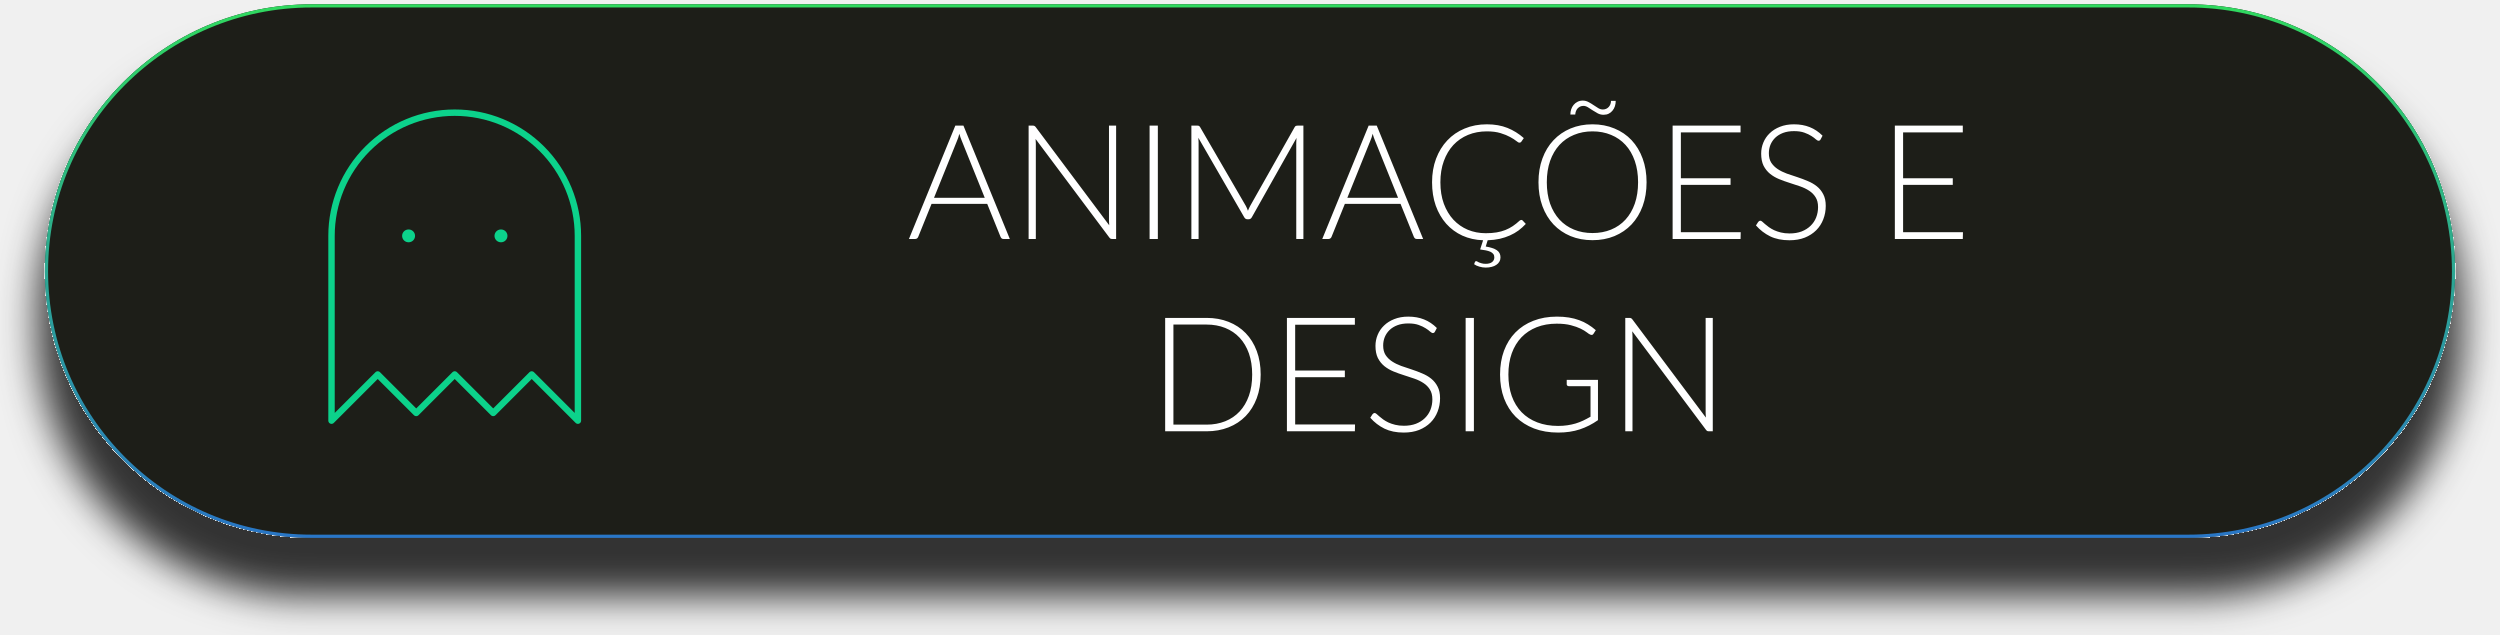
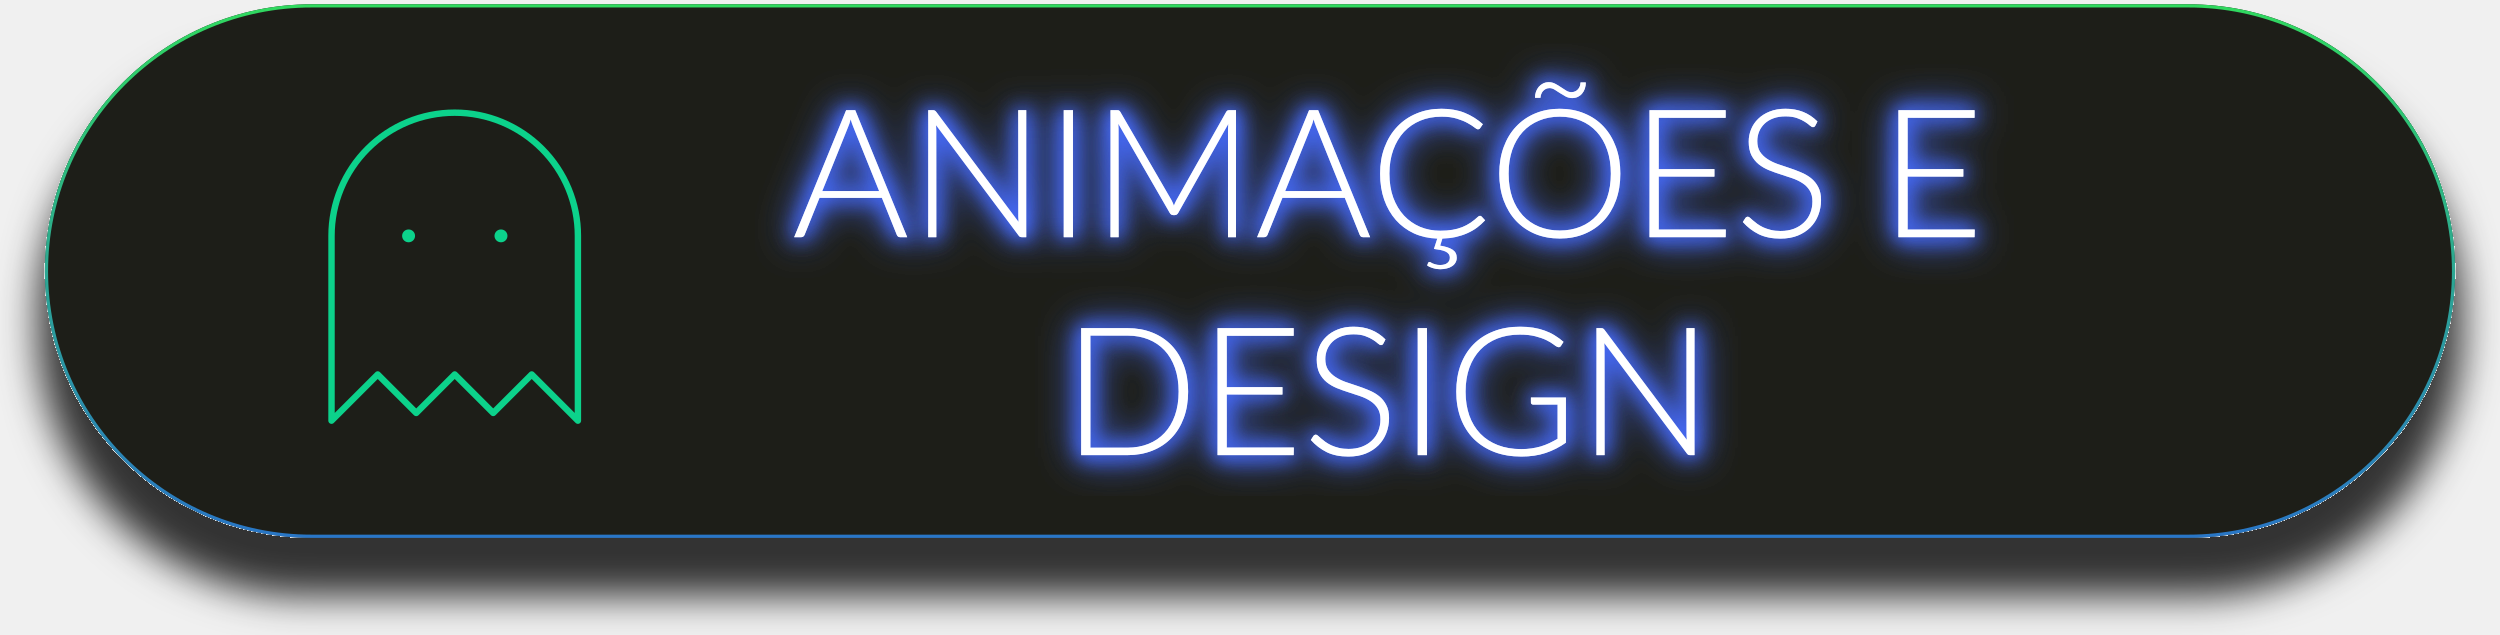
<svg xmlns="http://www.w3.org/2000/svg" width="390" height="99" viewBox="0 0 390 99" fill="none">
-   <g filter="url(#filter0_d_638_28)">
+   <g filter="url(#filter0_d_713_45)">
    <rect x="7" y="0.668" width="376" height="83.237" rx="41.618" fill="#1D1E18" />
-     <rect x="7.25" y="0.918" width="375.5" height="82.737" rx="41.368" stroke="url(#paint0_linear_638_28)" stroke-width="0.5" />
+     <rect x="7.25" y="0.918" width="375.5" height="82.737" rx="41.368" stroke="url(#paint0_linear_713_45)" stroke-width="0.5" />
  </g>
-   <path d="M153.62 30.856L150.02 21.918C149.895 21.627 149.774 21.277 149.657 20.868C149.607 21.068 149.553 21.26 149.495 21.443C149.436 21.618 149.374 21.781 149.307 21.931L145.707 30.856H153.62ZM157.532 37.281H156.545C156.428 37.281 156.332 37.252 156.257 37.193C156.182 37.127 156.124 37.043 156.082 36.943L154.007 31.806H145.32L143.245 36.943C143.211 37.035 143.153 37.114 143.07 37.181C142.986 37.248 142.886 37.281 142.77 37.281H141.795L149.032 19.593H150.295L157.532 37.281ZM174.114 19.593V37.281H173.514C173.406 37.281 173.314 37.264 173.239 37.231C173.172 37.189 173.106 37.123 173.039 37.031L161.552 21.681C161.577 21.931 161.589 22.168 161.589 22.393V37.281H160.464V19.593H161.102C161.218 19.593 161.306 19.61 161.364 19.643C161.431 19.668 161.502 19.731 161.577 19.831L173.039 35.143C173.014 34.893 173.002 34.656 173.002 34.431V19.593H174.114ZM180.624 37.281H179.336V19.593H180.624V37.281ZM203.33 19.593V37.281H202.217V22.206C202.217 21.989 202.23 21.76 202.255 21.518L195.292 33.881C195.176 34.097 195.009 34.206 194.792 34.206H194.592C194.376 34.206 194.209 34.097 194.092 33.881L186.942 21.493C186.967 21.743 186.98 21.981 186.98 22.206V37.281H185.855V19.593H186.742C186.859 19.593 186.951 19.606 187.017 19.631C187.084 19.656 187.151 19.723 187.217 19.831L194.355 32.131C194.48 32.364 194.588 32.614 194.68 32.881C194.73 32.748 194.784 32.618 194.842 32.493C194.901 32.36 194.963 32.235 195.03 32.118L201.967 19.831C202.034 19.723 202.101 19.656 202.167 19.631C202.242 19.606 202.338 19.593 202.455 19.593H203.33ZM218.097 30.856L214.497 21.918C214.372 21.627 214.252 21.277 214.135 20.868C214.085 21.068 214.031 21.26 213.972 21.443C213.914 21.618 213.852 21.781 213.785 21.931L210.185 30.856H218.097ZM222.01 37.281H221.022C220.906 37.281 220.81 37.252 220.735 37.193C220.66 37.127 220.602 37.043 220.56 36.943L218.485 31.806H209.797L207.722 36.943C207.689 37.035 207.631 37.114 207.547 37.181C207.464 37.248 207.364 37.281 207.247 37.281H206.272L213.51 19.593H214.772L222.01 37.281ZM238.026 34.931C237.676 35.306 237.297 35.648 236.889 35.956C236.48 36.256 236.03 36.514 235.539 36.731C235.055 36.947 234.526 37.123 233.951 37.256C233.384 37.381 232.759 37.456 232.076 37.481L231.776 38.456C232.534 38.581 233.105 38.768 233.489 39.018C233.88 39.277 234.076 39.652 234.076 40.143C234.076 40.393 234.018 40.618 233.901 40.818C233.793 41.018 233.634 41.185 233.426 41.318C233.226 41.46 232.984 41.564 232.701 41.631C232.418 41.706 232.109 41.743 231.776 41.743C231.434 41.743 231.101 41.693 230.776 41.593C230.451 41.502 230.18 41.377 229.964 41.218L230.089 40.868C230.139 40.777 230.205 40.731 230.289 40.731C230.33 40.731 230.384 40.752 230.451 40.793C230.526 40.843 230.618 40.893 230.726 40.943C230.843 40.993 230.984 41.039 231.151 41.081C231.318 41.131 231.522 41.156 231.764 41.156C232.197 41.156 232.53 41.064 232.764 40.881C232.997 40.697 233.114 40.452 233.114 40.143C233.114 39.935 233.059 39.76 232.951 39.618C232.843 39.477 232.689 39.36 232.489 39.268C232.297 39.185 232.064 39.114 231.789 39.056C231.522 39.006 231.226 38.96 230.901 38.918L231.364 37.481C230.18 37.439 229.101 37.197 228.126 36.756C227.151 36.306 226.314 35.689 225.614 34.906C224.914 34.114 224.368 33.172 223.976 32.081C223.593 30.989 223.401 29.773 223.401 28.431C223.401 27.089 223.609 25.864 224.026 24.756C224.443 23.648 225.026 22.698 225.776 21.906C226.526 21.106 227.426 20.489 228.476 20.056C229.526 19.614 230.684 19.393 231.951 19.393C233.159 19.393 234.23 19.581 235.164 19.956C236.097 20.331 236.947 20.86 237.714 21.543L237.326 22.106C237.259 22.206 237.155 22.256 237.014 22.256C236.914 22.256 236.751 22.164 236.526 21.981C236.301 21.797 235.989 21.598 235.589 21.381C235.189 21.156 234.689 20.952 234.089 20.768C233.497 20.585 232.784 20.493 231.951 20.493C230.884 20.493 229.905 20.677 229.014 21.043C228.13 21.41 227.368 21.935 226.726 22.618C226.093 23.302 225.597 24.135 225.239 25.118C224.88 26.102 224.701 27.206 224.701 28.431C224.701 29.681 224.88 30.797 225.239 31.781C225.605 32.764 226.105 33.597 226.739 34.281C227.372 34.956 228.118 35.477 228.976 35.843C229.843 36.202 230.776 36.381 231.776 36.381C232.409 36.381 232.972 36.339 233.464 36.256C233.964 36.172 234.422 36.047 234.839 35.881C235.255 35.714 235.643 35.51 236.001 35.268C236.359 35.027 236.714 34.743 237.064 34.418C237.105 34.385 237.147 34.36 237.189 34.343C237.23 34.318 237.272 34.306 237.314 34.306C237.397 34.306 237.468 34.335 237.526 34.393L238.026 34.931ZM256.865 28.431C256.865 29.797 256.661 31.039 256.253 32.156C255.844 33.264 255.269 34.214 254.528 35.006C253.786 35.789 252.894 36.398 251.853 36.831C250.819 37.256 249.678 37.468 248.428 37.468C247.178 37.468 246.036 37.256 245.003 36.831C243.969 36.398 243.082 35.789 242.34 35.006C241.598 34.214 241.023 33.264 240.615 32.156C240.207 31.039 240.003 29.797 240.003 28.431C240.003 27.073 240.207 25.839 240.615 24.731C241.023 23.614 241.598 22.664 242.34 21.881C243.082 21.089 243.969 20.477 245.003 20.043C246.036 19.61 247.178 19.393 248.428 19.393C249.678 19.393 250.819 19.61 251.853 20.043C252.894 20.468 253.786 21.077 254.528 21.868C255.269 22.66 255.844 23.614 256.253 24.731C256.661 25.839 256.865 27.073 256.865 28.431ZM255.54 28.431C255.54 27.198 255.369 26.089 255.028 25.106C254.686 24.122 254.203 23.289 253.578 22.606C252.953 21.922 252.203 21.402 251.328 21.043C250.453 20.677 249.486 20.493 248.428 20.493C247.378 20.493 246.415 20.677 245.54 21.043C244.665 21.402 243.911 21.922 243.278 22.606C242.653 23.289 242.165 24.122 241.815 25.106C241.473 26.089 241.303 27.198 241.303 28.431C241.303 29.672 241.473 30.785 241.815 31.768C242.165 32.743 242.653 33.572 243.278 34.256C243.911 34.939 244.665 35.46 245.54 35.818C246.415 36.177 247.378 36.356 248.428 36.356C249.486 36.356 250.453 36.177 251.328 35.818C252.203 35.46 252.953 34.939 253.578 34.256C254.203 33.572 254.686 32.743 255.028 31.768C255.369 30.785 255.54 29.672 255.54 28.431ZM250.04 17.081C250.24 17.081 250.419 17.043 250.578 16.968C250.736 16.893 250.869 16.793 250.978 16.668C251.086 16.543 251.169 16.402 251.228 16.243C251.286 16.077 251.315 15.906 251.315 15.731H252.053C252.053 16.023 252.011 16.302 251.928 16.568C251.844 16.827 251.719 17.056 251.553 17.256C251.394 17.456 251.198 17.614 250.965 17.731C250.732 17.848 250.461 17.906 250.153 17.906C249.836 17.906 249.54 17.835 249.265 17.693C248.99 17.543 248.723 17.385 248.465 17.218C248.215 17.043 247.969 16.885 247.728 16.743C247.486 16.593 247.248 16.518 247.015 16.518C246.823 16.518 246.648 16.556 246.49 16.631C246.34 16.706 246.207 16.806 246.09 16.931C245.982 17.056 245.898 17.202 245.84 17.368C245.782 17.527 245.748 17.693 245.74 17.868H244.978C244.978 17.585 245.019 17.314 245.103 17.056C245.194 16.789 245.323 16.556 245.49 16.356C245.657 16.156 245.857 15.998 246.09 15.881C246.332 15.756 246.603 15.693 246.903 15.693C247.228 15.693 247.528 15.768 247.803 15.918C248.078 16.06 248.34 16.218 248.59 16.393C248.848 16.56 249.094 16.718 249.328 16.868C249.561 17.01 249.798 17.081 250.04 17.081ZM271.553 36.218L271.528 37.281H260.928V19.593H271.528V20.656H262.216V27.806H269.966V28.843H262.216V36.218H271.553ZM284.017 21.743C283.942 21.885 283.834 21.956 283.692 21.956C283.584 21.956 283.442 21.881 283.267 21.731C283.101 21.573 282.872 21.402 282.58 21.218C282.288 21.027 281.922 20.852 281.48 20.693C281.047 20.535 280.509 20.456 279.867 20.456C279.226 20.456 278.659 20.547 278.167 20.731C277.684 20.914 277.276 21.164 276.942 21.481C276.617 21.797 276.367 22.164 276.192 22.581C276.026 22.997 275.942 23.435 275.942 23.893C275.942 24.493 276.067 24.989 276.317 25.381C276.576 25.773 276.913 26.106 277.33 26.381C277.747 26.656 278.217 26.889 278.742 27.081C279.276 27.264 279.822 27.448 280.38 27.631C280.938 27.814 281.48 28.018 282.005 28.243C282.538 28.46 283.013 28.735 283.43 29.068C283.847 29.402 284.18 29.814 284.43 30.306C284.688 30.789 284.817 31.393 284.817 32.118C284.817 32.86 284.688 33.56 284.43 34.218C284.18 34.868 283.813 35.435 283.33 35.918C282.847 36.402 282.255 36.785 281.555 37.068C280.855 37.343 280.055 37.481 279.155 37.481C277.988 37.481 276.984 37.277 276.142 36.868C275.301 36.452 274.563 35.885 273.93 35.168L274.28 34.618C274.38 34.493 274.497 34.431 274.63 34.431C274.705 34.431 274.801 34.481 274.917 34.581C275.034 34.681 275.176 34.806 275.342 34.956C275.509 35.097 275.709 35.256 275.942 35.431C276.176 35.597 276.447 35.756 276.755 35.906C277.063 36.047 277.417 36.168 277.817 36.268C278.217 36.368 278.672 36.418 279.18 36.418C279.88 36.418 280.505 36.314 281.055 36.106C281.605 35.889 282.067 35.597 282.442 35.231C282.826 34.864 283.117 34.431 283.317 33.931C283.517 33.422 283.617 32.881 283.617 32.306C283.617 31.681 283.488 31.168 283.23 30.768C282.98 30.36 282.647 30.023 282.23 29.756C281.813 29.481 281.338 29.252 280.805 29.068C280.28 28.885 279.738 28.706 279.18 28.531C278.622 28.356 278.076 28.16 277.542 27.943C277.017 27.727 276.547 27.452 276.13 27.118C275.713 26.777 275.376 26.356 275.117 25.856C274.867 25.348 274.742 24.714 274.742 23.956C274.742 23.364 274.855 22.793 275.08 22.243C275.305 21.693 275.634 21.21 276.067 20.793C276.501 20.368 277.034 20.031 277.667 19.781C278.309 19.523 279.038 19.393 279.855 19.393C280.772 19.393 281.592 19.539 282.317 19.831C283.051 20.122 283.717 20.568 284.317 21.168L284.017 21.743ZM306.221 36.218L306.196 37.281H295.596V19.593H306.196V20.656H296.883V27.806H304.633V28.843H296.883V36.218H306.221ZM196.665 58.431C196.665 59.797 196.461 61.027 196.053 62.118C195.645 63.21 195.07 64.139 194.328 64.906C193.586 65.672 192.695 66.26 191.653 66.668C190.62 67.077 189.478 67.281 188.228 67.281H181.765V49.593H188.228C189.478 49.593 190.62 49.797 191.653 50.206C192.695 50.614 193.586 51.202 194.328 51.968C195.07 52.735 195.645 53.664 196.053 54.756C196.461 55.847 196.665 57.072 196.665 58.431ZM195.34 58.431C195.34 57.197 195.17 56.097 194.828 55.131C194.486 54.164 194.003 53.347 193.378 52.681C192.753 52.014 192.003 51.506 191.128 51.156C190.253 50.806 189.286 50.631 188.228 50.631H183.053V66.243H188.228C189.286 66.243 190.253 66.068 191.128 65.718C192.003 65.368 192.753 64.86 193.378 64.193C194.003 63.527 194.486 62.71 194.828 61.743C195.17 60.777 195.34 59.672 195.34 58.431ZM211.385 66.218L211.36 67.281H200.76V49.593H211.36V50.656H202.047V57.806H209.797V58.843H202.047V66.218H211.385ZM223.849 51.743C223.774 51.885 223.666 51.956 223.524 51.956C223.416 51.956 223.274 51.881 223.099 51.731C222.932 51.572 222.703 51.402 222.412 51.218C222.12 51.027 221.753 50.852 221.312 50.693C220.878 50.535 220.341 50.456 219.699 50.456C219.057 50.456 218.491 50.547 217.999 50.731C217.516 50.914 217.107 51.164 216.774 51.481C216.449 51.797 216.199 52.164 216.024 52.581C215.857 52.998 215.774 53.435 215.774 53.893C215.774 54.493 215.899 54.989 216.149 55.381C216.407 55.773 216.745 56.106 217.162 56.381C217.578 56.656 218.049 56.889 218.574 57.081C219.107 57.264 219.653 57.447 220.212 57.631C220.77 57.814 221.312 58.018 221.837 58.243C222.37 58.46 222.845 58.735 223.262 59.068C223.678 59.402 224.012 59.814 224.262 60.306C224.52 60.789 224.649 61.393 224.649 62.118C224.649 62.86 224.52 63.56 224.262 64.218C224.012 64.868 223.645 65.435 223.162 65.918C222.678 66.402 222.087 66.785 221.387 67.068C220.687 67.343 219.887 67.481 218.987 67.481C217.82 67.481 216.816 67.277 215.974 66.868C215.132 66.452 214.395 65.885 213.762 65.168L214.112 64.618C214.212 64.493 214.328 64.431 214.462 64.431C214.537 64.431 214.632 64.481 214.749 64.581C214.866 64.681 215.007 64.806 215.174 64.956C215.341 65.097 215.541 65.256 215.774 65.431C216.007 65.597 216.278 65.756 216.587 65.906C216.895 66.047 217.249 66.168 217.649 66.268C218.049 66.368 218.503 66.418 219.012 66.418C219.712 66.418 220.337 66.314 220.887 66.106C221.437 65.889 221.899 65.597 222.274 65.231C222.657 64.864 222.949 64.431 223.149 63.931C223.349 63.422 223.449 62.881 223.449 62.306C223.449 61.681 223.32 61.168 223.062 60.768C222.812 60.36 222.478 60.023 222.062 59.756C221.645 59.481 221.17 59.252 220.637 59.068C220.112 58.885 219.57 58.706 219.012 58.531C218.453 58.356 217.907 58.16 217.374 57.943C216.849 57.727 216.378 57.452 215.962 57.118C215.545 56.777 215.207 56.356 214.949 55.856C214.699 55.347 214.574 54.714 214.574 53.956C214.574 53.364 214.687 52.793 214.912 52.243C215.137 51.693 215.466 51.21 215.899 50.793C216.332 50.368 216.866 50.031 217.499 49.781C218.141 49.523 218.87 49.393 219.687 49.393C220.603 49.393 221.424 49.539 222.149 49.831C222.882 50.123 223.549 50.568 224.149 51.168L223.849 51.743ZM229.928 67.281H228.64V49.593H229.928V67.281ZM249.284 59.256V65.543C248.401 66.168 247.459 66.647 246.459 66.981C245.459 67.314 244.334 67.481 243.084 67.481C241.684 67.481 240.426 67.268 239.309 66.843C238.192 66.41 237.238 65.802 236.446 65.018C235.663 64.227 235.059 63.273 234.634 62.156C234.217 61.039 234.009 59.797 234.009 58.431C234.009 57.064 234.213 55.827 234.621 54.718C235.038 53.602 235.63 52.652 236.396 51.868C237.171 51.077 238.105 50.468 239.196 50.043C240.288 49.61 241.517 49.393 242.884 49.393C243.559 49.393 244.18 49.439 244.746 49.531C245.321 49.623 245.855 49.76 246.346 49.943C246.838 50.118 247.296 50.339 247.721 50.606C248.146 50.864 248.555 51.164 248.946 51.506L248.596 52.056C248.48 52.256 248.305 52.302 248.071 52.193C247.946 52.143 247.767 52.027 247.534 51.843C247.301 51.66 246.98 51.468 246.571 51.268C246.163 51.068 245.655 50.889 245.046 50.731C244.446 50.572 243.713 50.493 242.846 50.493C241.696 50.493 240.655 50.677 239.721 51.043C238.796 51.41 238.005 51.935 237.346 52.618C236.696 53.302 236.192 54.135 235.834 55.118C235.484 56.102 235.309 57.206 235.309 58.431C235.309 59.672 235.484 60.789 235.834 61.781C236.192 62.773 236.705 63.614 237.371 64.306C238.046 64.998 238.863 65.527 239.821 65.893C240.78 66.26 241.859 66.443 243.059 66.443C243.584 66.443 244.067 66.41 244.509 66.343C244.959 66.277 245.384 66.185 245.784 66.068C246.192 65.943 246.584 65.793 246.959 65.618C247.342 65.435 247.73 65.231 248.121 65.006V60.243H244.734C244.642 60.243 244.563 60.214 244.496 60.156C244.438 60.097 244.409 60.031 244.409 59.956V59.256H249.284ZM267.193 49.593V67.281H266.593C266.484 67.281 266.393 67.264 266.318 67.231C266.251 67.189 266.184 67.123 266.118 67.031L254.63 51.681C254.655 51.931 254.668 52.168 254.668 52.393V67.281H253.543V49.593H254.18C254.297 49.593 254.384 49.61 254.443 49.643C254.509 49.668 254.58 49.731 254.655 49.831L266.118 65.143C266.093 64.893 266.08 64.656 266.08 64.431V49.593H267.193Z" fill="white" />
  <path d="M63.729 36.795H63.748" stroke="#0CD28B" stroke-width="2" stroke-linecap="round" stroke-linejoin="round" />
  <path d="M78.142 36.795H78.162" stroke="#0CD28B" stroke-width="2" stroke-linecap="round" stroke-linejoin="round" />
  <path d="M70.935 17.577C65.838 17.577 60.95 19.602 57.346 23.206C53.742 26.81 51.717 31.698 51.717 36.795V65.623L58.924 58.416L64.93 64.421L70.935 58.416L76.941 64.421L82.947 58.416L90.153 65.623V36.795C90.153 31.698 88.129 26.81 84.525 23.206C80.921 19.602 76.032 17.577 70.935 17.577Z" stroke="#0CD28B" stroke-linecap="round" stroke-linejoin="round" />
+   <g filter="url(#filter1_dd_713_45)">
+     <path d="M137.139 29.804L133.107 19.794C132.967 19.467 132.832 19.075 132.701 18.618C132.645 18.842 132.585 19.057 132.519 19.262C132.454 19.458 132.384 19.64 132.309 19.808L128.277 29.804H137.139ZM141.521 37H140.415C140.285 37 140.177 36.967 140.093 36.902C140.009 36.827 139.944 36.734 139.897 36.622L137.573 30.868H127.843L125.519 36.622C125.482 36.725 125.417 36.813 125.323 36.888C125.23 36.963 125.118 37 124.987 37H123.895L132.001 17.19H133.415L141.521 37ZM160.093 17.19V37H159.421C159.3 37 159.197 36.981 159.113 36.944C159.038 36.897 158.964 36.823 158.889 36.72L146.023 19.528C146.051 19.808 146.065 20.074 146.065 20.326V37H144.805V17.19H145.519C145.65 17.19 145.748 17.209 145.813 17.246C145.888 17.274 145.967 17.344 146.051 17.456L158.889 34.606C158.861 34.326 158.847 34.06 158.847 33.808V17.19H160.093ZM167.384 37H165.942V17.19H167.384V37ZM192.814 17.19V37H191.568V20.116C191.568 19.873 191.582 19.617 191.61 19.346L183.812 33.192C183.682 33.435 183.495 33.556 183.252 33.556H183.028C182.786 33.556 182.599 33.435 182.468 33.192L174.46 19.318C174.488 19.598 174.502 19.864 174.502 20.116V37H173.242V17.19H174.236C174.367 17.19 174.47 17.204 174.544 17.232C174.619 17.26 174.694 17.335 174.768 17.456L182.762 31.232C182.902 31.493 183.024 31.773 183.126 32.072C183.182 31.923 183.243 31.778 183.308 31.638C183.374 31.489 183.444 31.349 183.518 31.218L191.288 17.456C191.363 17.335 191.438 17.26 191.512 17.232C191.596 17.204 191.704 17.19 191.834 17.19H192.814ZM209.354 29.804L205.322 19.794C205.182 19.467 205.047 19.075 204.916 18.618C204.86 18.842 204.799 19.057 204.734 19.262C204.669 19.458 204.599 19.64 204.524 19.808L200.492 29.804H209.354ZM213.736 37H212.63C212.499 37 212.392 36.967 212.308 36.902C212.224 36.827 212.159 36.734 212.112 36.622L209.788 30.868H200.058L197.734 36.622C197.697 36.725 197.631 36.813 197.538 36.888C197.445 36.963 197.333 37 197.202 37H196.11L204.216 17.19H205.63L213.736 37ZM231.674 34.368C231.282 34.788 230.858 35.171 230.4 35.516C229.943 35.852 229.439 36.141 228.888 36.384C228.347 36.627 227.754 36.823 227.11 36.972C226.476 37.112 225.776 37.196 225.01 37.224L224.674 38.316C225.524 38.456 226.163 38.666 226.592 38.946C227.031 39.235 227.25 39.655 227.25 40.206C227.25 40.486 227.185 40.738 227.054 40.962C226.933 41.186 226.756 41.373 226.522 41.522C226.298 41.681 226.028 41.797 225.71 41.872C225.393 41.956 225.048 41.998 224.674 41.998C224.292 41.998 223.918 41.942 223.554 41.83C223.19 41.727 222.887 41.587 222.644 41.41L222.784 41.018C222.84 40.915 222.915 40.864 223.008 40.864C223.055 40.864 223.116 40.887 223.19 40.934C223.274 40.99 223.377 41.046 223.498 41.102C223.629 41.158 223.788 41.209 223.974 41.256C224.161 41.312 224.39 41.34 224.66 41.34C225.146 41.34 225.519 41.237 225.78 41.032C226.042 40.827 226.172 40.551 226.172 40.206C226.172 39.973 226.112 39.777 225.99 39.618C225.869 39.459 225.696 39.329 225.472 39.226C225.258 39.133 224.996 39.053 224.688 38.988C224.39 38.932 224.058 38.881 223.694 38.834L224.212 37.224C222.887 37.177 221.678 36.907 220.586 36.412C219.494 35.908 218.556 35.217 217.772 34.34C216.988 33.453 216.377 32.399 215.938 31.176C215.509 29.953 215.294 28.591 215.294 27.088C215.294 25.585 215.528 24.213 215.994 22.972C216.461 21.731 217.114 20.667 217.954 19.78C218.794 18.884 219.802 18.193 220.978 17.708C222.154 17.213 223.452 16.966 224.87 16.966C226.224 16.966 227.423 17.176 228.468 17.596C229.514 18.016 230.466 18.609 231.324 19.374L230.89 20.004C230.816 20.116 230.699 20.172 230.54 20.172C230.428 20.172 230.246 20.069 229.994 19.864C229.742 19.659 229.392 19.435 228.944 19.192C228.496 18.94 227.936 18.711 227.264 18.506C226.602 18.301 225.804 18.198 224.87 18.198C223.676 18.198 222.579 18.403 221.58 18.814C220.591 19.225 219.737 19.813 219.018 20.578C218.309 21.343 217.754 22.277 217.352 23.378C216.951 24.479 216.75 25.716 216.75 27.088C216.75 28.488 216.951 29.739 217.352 30.84C217.763 31.941 218.323 32.875 219.032 33.64C219.742 34.396 220.577 34.979 221.538 35.39C222.509 35.791 223.554 35.992 224.674 35.992C225.384 35.992 226.014 35.945 226.564 35.852C227.124 35.759 227.638 35.619 228.104 35.432C228.571 35.245 229.005 35.017 229.406 34.746C229.808 34.475 230.204 34.158 230.596 33.794C230.643 33.757 230.69 33.729 230.736 33.71C230.783 33.682 230.83 33.668 230.876 33.668C230.97 33.668 231.049 33.701 231.114 33.766L231.674 34.368ZM252.774 27.088C252.774 28.619 252.545 30.009 252.088 31.26C251.631 32.501 250.987 33.565 250.156 34.452C249.325 35.329 248.327 36.011 247.16 36.496C246.003 36.972 244.724 37.21 243.324 37.21C241.924 37.21 240.645 36.972 239.488 36.496C238.331 36.011 237.337 35.329 236.506 34.452C235.675 33.565 235.031 32.501 234.574 31.26C234.117 30.009 233.888 28.619 233.888 27.088C233.888 25.567 234.117 24.185 234.574 22.944C235.031 21.693 235.675 20.629 236.506 19.752C237.337 18.865 238.331 18.179 239.488 17.694C240.645 17.209 241.924 16.966 243.324 16.966C244.724 16.966 246.003 17.209 247.16 17.694C248.327 18.17 249.325 18.851 250.156 19.738C250.987 20.625 251.631 21.693 252.088 22.944C252.545 24.185 252.774 25.567 252.774 27.088ZM251.29 27.088C251.29 25.707 251.099 24.465 250.716 23.364C250.333 22.263 249.792 21.329 249.092 20.564C248.392 19.799 247.552 19.215 246.572 18.814C245.592 18.403 244.509 18.198 243.324 18.198C242.148 18.198 241.07 18.403 240.09 18.814C239.11 19.215 238.265 19.799 237.556 20.564C236.856 21.329 236.31 22.263 235.918 23.364C235.535 24.465 235.344 25.707 235.344 27.088C235.344 28.479 235.535 29.725 235.918 30.826C236.31 31.918 236.856 32.847 237.556 33.612C238.265 34.377 239.11 34.961 240.09 35.362C241.07 35.763 242.148 35.964 243.324 35.964C244.509 35.964 245.592 35.763 246.572 35.362C247.552 34.961 248.392 34.377 249.092 33.612C249.792 32.847 250.333 31.918 250.716 30.826C251.099 29.725 251.29 28.479 251.29 27.088ZM245.13 14.376C245.354 14.376 245.555 14.334 245.732 14.25C245.909 14.166 246.059 14.054 246.18 13.914C246.301 13.774 246.395 13.615 246.46 13.438C246.525 13.251 246.558 13.06 246.558 12.864H247.384C247.384 13.191 247.337 13.503 247.244 13.802C247.151 14.091 247.011 14.348 246.824 14.572C246.647 14.796 246.427 14.973 246.166 15.104C245.905 15.235 245.601 15.3 245.256 15.3C244.901 15.3 244.57 15.221 244.262 15.062C243.954 14.894 243.655 14.717 243.366 14.53C243.086 14.334 242.811 14.157 242.54 13.998C242.269 13.83 242.003 13.746 241.742 13.746C241.527 13.746 241.331 13.788 241.154 13.872C240.986 13.956 240.837 14.068 240.706 14.208C240.585 14.348 240.491 14.511 240.426 14.698C240.361 14.875 240.323 15.062 240.314 15.258H239.46C239.46 14.941 239.507 14.637 239.6 14.348C239.703 14.049 239.847 13.788 240.034 13.564C240.221 13.34 240.445 13.163 240.706 13.032C240.977 12.892 241.28 12.822 241.616 12.822C241.98 12.822 242.316 12.906 242.624 13.074C242.932 13.233 243.226 13.41 243.506 13.606C243.795 13.793 244.071 13.97 244.332 14.138C244.593 14.297 244.859 14.376 245.13 14.376ZM269.224 35.81L269.196 37H257.324V17.19H269.196V18.38H258.766V26.388H267.446V27.55H258.766V35.81H269.224ZM283.185 19.598C283.101 19.757 282.979 19.836 282.821 19.836C282.699 19.836 282.541 19.752 282.345 19.584C282.158 19.407 281.901 19.215 281.575 19.01C281.248 18.795 280.837 18.599 280.343 18.422C279.857 18.245 279.255 18.156 278.537 18.156C277.818 18.156 277.183 18.259 276.633 18.464C276.091 18.669 275.634 18.949 275.261 19.304C274.897 19.659 274.617 20.069 274.421 20.536C274.234 21.003 274.141 21.493 274.141 22.006C274.141 22.678 274.281 23.233 274.561 23.672C274.85 24.111 275.228 24.484 275.695 24.792C276.161 25.1 276.689 25.361 277.277 25.576C277.874 25.781 278.485 25.987 279.111 26.192C279.736 26.397 280.343 26.626 280.931 26.878C281.528 27.121 282.06 27.429 282.527 27.802C282.993 28.175 283.367 28.637 283.647 29.188C283.936 29.729 284.081 30.406 284.081 31.218C284.081 32.049 283.936 32.833 283.647 33.57C283.367 34.298 282.956 34.933 282.415 35.474C281.873 36.015 281.211 36.445 280.427 36.762C279.643 37.07 278.747 37.224 277.739 37.224C276.432 37.224 275.307 36.995 274.365 36.538C273.422 36.071 272.596 35.437 271.887 34.634L272.279 34.018C272.391 33.878 272.521 33.808 272.671 33.808C272.755 33.808 272.862 33.864 272.993 33.976C273.123 34.088 273.282 34.228 273.469 34.396C273.655 34.555 273.879 34.732 274.141 34.928C274.402 35.115 274.705 35.292 275.051 35.46C275.396 35.619 275.793 35.754 276.241 35.866C276.689 35.978 277.197 36.034 277.767 36.034C278.551 36.034 279.251 35.917 279.867 35.684C280.483 35.441 281.001 35.115 281.421 34.704C281.85 34.293 282.177 33.808 282.401 33.248C282.625 32.679 282.737 32.072 282.737 31.428C282.737 30.728 282.592 30.154 282.303 29.706C282.023 29.249 281.649 28.871 281.183 28.572C280.716 28.264 280.184 28.007 279.587 27.802C278.999 27.597 278.392 27.396 277.767 27.2C277.141 27.004 276.53 26.785 275.933 26.542C275.345 26.299 274.817 25.991 274.351 25.618C273.884 25.235 273.506 24.764 273.217 24.204C272.937 23.635 272.797 22.925 272.797 22.076C272.797 21.413 272.923 20.774 273.175 20.158C273.427 19.542 273.795 19.001 274.281 18.534C274.766 18.058 275.363 17.68 276.073 17.4C276.791 17.111 277.608 16.966 278.523 16.966C279.549 16.966 280.469 17.129 281.281 17.456C282.102 17.783 282.849 18.282 283.521 18.954L283.185 19.598ZM308.053 35.81L308.025 37H296.153V17.19H308.025V18.38H297.595V26.388H306.275V27.55H297.595V35.81H308.053ZM185.35 61.088C185.35 62.619 185.122 63.995 184.664 65.218C184.207 66.441 183.563 67.481 182.732 68.34C181.902 69.199 180.903 69.857 179.736 70.314C178.579 70.771 177.3 71 175.9 71H168.662V51.19H175.9C177.3 51.19 178.579 51.419 179.736 51.876C180.903 52.333 181.902 52.991 182.732 53.85C183.563 54.709 184.207 55.749 184.664 56.972C185.122 58.195 185.35 59.567 185.35 61.088ZM183.866 61.088C183.866 59.707 183.675 58.475 183.292 57.392C182.91 56.309 182.368 55.395 181.668 54.648C180.968 53.901 180.128 53.332 179.148 52.94C178.168 52.548 177.086 52.352 175.9 52.352H170.104V69.838H175.9C177.086 69.838 178.168 69.642 179.148 69.25C180.128 68.858 180.968 68.289 181.668 67.542C182.368 66.795 182.91 65.881 183.292 64.798C183.675 63.715 183.866 62.479 183.866 61.088ZM201.836 69.81L201.808 71H189.936V51.19H201.808V52.38H191.378V60.388H200.058V61.55H191.378V69.81H201.836ZM215.796 53.598C215.712 53.757 215.591 53.836 215.432 53.836C215.311 53.836 215.152 53.752 214.956 53.584C214.769 53.407 214.513 53.215 214.186 53.01C213.859 52.795 213.449 52.599 212.954 52.422C212.469 52.245 211.867 52.156 211.148 52.156C210.429 52.156 209.795 52.259 209.244 52.464C208.703 52.669 208.245 52.949 207.872 53.304C207.508 53.659 207.228 54.069 207.032 54.536C206.845 55.003 206.752 55.493 206.752 56.006C206.752 56.678 206.892 57.233 207.172 57.672C207.461 58.111 207.839 58.484 208.306 58.792C208.773 59.1 209.3 59.361 209.888 59.576C210.485 59.781 211.097 59.987 211.722 60.192C212.347 60.397 212.954 60.626 213.542 60.878C214.139 61.121 214.671 61.429 215.138 61.802C215.605 62.175 215.978 62.637 216.258 63.188C216.547 63.729 216.692 64.406 216.692 65.218C216.692 66.049 216.547 66.833 216.258 67.57C215.978 68.298 215.567 68.933 215.026 69.474C214.485 70.015 213.822 70.445 213.038 70.762C212.254 71.07 211.358 71.224 210.35 71.224C209.043 71.224 207.919 70.995 206.976 70.538C206.033 70.071 205.207 69.437 204.498 68.634L204.89 68.018C205.002 67.878 205.133 67.808 205.282 67.808C205.366 67.808 205.473 67.864 205.604 67.976C205.735 68.088 205.893 68.228 206.08 68.396C206.267 68.555 206.491 68.732 206.752 68.928C207.013 69.115 207.317 69.292 207.662 69.46C208.007 69.619 208.404 69.754 208.852 69.866C209.3 69.978 209.809 70.034 210.378 70.034C211.162 70.034 211.862 69.917 212.478 69.684C213.094 69.441 213.612 69.115 214.032 68.704C214.461 68.293 214.788 67.808 215.012 67.248C215.236 66.679 215.348 66.072 215.348 65.428C215.348 64.728 215.203 64.154 214.914 63.706C214.634 63.249 214.261 62.871 213.794 62.572C213.327 62.264 212.795 62.007 212.198 61.802C211.61 61.597 211.003 61.396 210.378 61.2C209.753 61.004 209.141 60.785 208.544 60.542C207.956 60.299 207.429 59.991 206.962 59.618C206.495 59.235 206.117 58.764 205.828 58.204C205.548 57.635 205.408 56.925 205.408 56.076C205.408 55.413 205.534 54.774 205.786 54.158C206.038 53.542 206.407 53.001 206.892 52.534C207.377 52.058 207.975 51.68 208.684 51.4C209.403 51.111 210.219 50.966 211.134 50.966C212.161 50.966 213.08 51.129 213.892 51.456C214.713 51.783 215.46 52.282 216.132 52.954L215.796 53.598ZM222.604 71H221.162V51.19H222.604V71ZM244.283 62.012V69.054C243.294 69.754 242.239 70.291 241.119 70.664C239.999 71.037 238.739 71.224 237.339 71.224C235.771 71.224 234.362 70.986 233.111 70.51C231.86 70.025 230.792 69.343 229.905 68.466C229.028 67.579 228.351 66.511 227.875 65.26C227.408 64.009 227.175 62.619 227.175 61.088C227.175 59.557 227.404 58.171 227.861 56.93C228.328 55.679 228.99 54.615 229.849 53.738C230.717 52.851 231.762 52.17 232.985 51.694C234.208 51.209 235.584 50.966 237.115 50.966C237.871 50.966 238.566 51.017 239.201 51.12C239.845 51.223 240.442 51.377 240.993 51.582C241.544 51.778 242.057 52.025 242.533 52.324C243.009 52.613 243.466 52.949 243.905 53.332L243.513 53.948C243.382 54.172 243.186 54.223 242.925 54.102C242.785 54.046 242.584 53.915 242.323 53.71C242.062 53.505 241.702 53.29 241.245 53.066C240.788 52.842 240.218 52.641 239.537 52.464C238.865 52.287 238.044 52.198 237.073 52.198C235.785 52.198 234.618 52.403 233.573 52.814C232.537 53.225 231.65 53.813 230.913 54.578C230.185 55.343 229.62 56.277 229.219 57.378C228.827 58.479 228.631 59.716 228.631 61.088C228.631 62.479 228.827 63.729 229.219 64.84C229.62 65.951 230.194 66.893 230.941 67.668C231.697 68.443 232.612 69.035 233.685 69.446C234.758 69.857 235.967 70.062 237.311 70.062C237.899 70.062 238.44 70.025 238.935 69.95C239.439 69.875 239.915 69.773 240.363 69.642C240.82 69.502 241.259 69.334 241.679 69.138C242.108 68.933 242.542 68.704 242.981 68.452V63.118H239.187C239.084 63.118 238.996 63.085 238.921 63.02C238.856 62.955 238.823 62.88 238.823 62.796V62.012H244.283ZM264.341 51.19V71H263.669C263.548 71 263.445 70.981 263.361 70.944C263.286 70.897 263.212 70.823 263.137 70.72L250.271 53.528C250.299 53.808 250.313 54.074 250.313 54.326V71H249.053V51.19H249.767C249.898 51.19 249.996 51.209 250.061 51.246C250.136 51.274 250.215 51.344 250.299 51.456L263.137 68.606C263.109 68.326 263.095 68.06 263.095 67.808V51.19H264.341Z" fill="white" />
+   </g>
+   <g filter="url(#filter2_dd_713_45)">
+     <path d="M137.139 29.804L133.107 19.794C132.967 19.467 132.832 19.075 132.701 18.618C132.645 18.842 132.585 19.057 132.519 19.262C132.454 19.458 132.384 19.64 132.309 19.808L128.277 29.804H137.139ZM141.521 37H140.415C140.285 37 140.177 36.967 140.093 36.902C140.009 36.827 139.944 36.734 139.897 36.622L137.573 30.868H127.843L125.519 36.622C125.482 36.725 125.417 36.813 125.323 36.888C125.23 36.963 125.118 37 124.987 37H123.895L132.001 17.19H133.415L141.521 37ZM160.093 17.19V37H159.421C159.3 37 159.197 36.981 159.113 36.944C159.038 36.897 158.964 36.823 158.889 36.72L146.023 19.528C146.051 19.808 146.065 20.074 146.065 20.326V37H144.805V17.19H145.519C145.65 17.19 145.748 17.209 145.813 17.246C145.888 17.274 145.967 17.344 146.051 17.456L158.889 34.606C158.861 34.326 158.847 34.06 158.847 33.808V17.19H160.093ZM167.384 37H165.942V17.19H167.384V37ZM192.814 17.19V37H191.568V20.116C191.568 19.873 191.582 19.617 191.61 19.346L183.812 33.192C183.682 33.435 183.495 33.556 183.252 33.556H183.028C182.786 33.556 182.599 33.435 182.468 33.192L174.46 19.318C174.488 19.598 174.502 19.864 174.502 20.116V37H173.242V17.19H174.236C174.367 17.19 174.47 17.204 174.544 17.232C174.619 17.26 174.694 17.335 174.768 17.456L182.762 31.232C182.902 31.493 183.024 31.773 183.126 32.072C183.182 31.923 183.243 31.778 183.308 31.638C183.374 31.489 183.444 31.349 183.518 31.218L191.288 17.456C191.363 17.335 191.438 17.26 191.512 17.232C191.596 17.204 191.704 17.19 191.834 17.19H192.814ZM209.354 29.804L205.322 19.794C205.182 19.467 205.047 19.075 204.916 18.618C204.86 18.842 204.799 19.057 204.734 19.262C204.669 19.458 204.599 19.64 204.524 19.808L200.492 29.804H209.354ZM213.736 37H212.63C212.499 37 212.392 36.967 212.308 36.902C212.224 36.827 212.159 36.734 212.112 36.622L209.788 30.868H200.058L197.734 36.622C197.697 36.725 197.631 36.813 197.538 36.888C197.445 36.963 197.333 37 197.202 37H196.11L204.216 17.19H205.63L213.736 37ZM231.674 34.368C231.282 34.788 230.858 35.171 230.4 35.516C229.943 35.852 229.439 36.141 228.888 36.384C228.347 36.627 227.754 36.823 227.11 36.972C226.476 37.112 225.776 37.196 225.01 37.224L224.674 38.316C225.524 38.456 226.163 38.666 226.592 38.946C227.031 39.235 227.25 39.655 227.25 40.206C227.25 40.486 227.185 40.738 227.054 40.962C226.933 41.186 226.756 41.373 226.522 41.522C226.298 41.681 226.028 41.797 225.71 41.872C225.393 41.956 225.048 41.998 224.674 41.998C224.292 41.998 223.918 41.942 223.554 41.83C223.19 41.727 222.887 41.587 222.644 41.41L222.784 41.018C222.84 40.915 222.915 40.864 223.008 40.864C223.055 40.864 223.116 40.887 223.19 40.934C223.274 40.99 223.377 41.046 223.498 41.102C223.629 41.158 223.788 41.209 223.974 41.256C224.161 41.312 224.39 41.34 224.66 41.34C225.146 41.34 225.519 41.237 225.78 41.032C226.042 40.827 226.172 40.551 226.172 40.206C226.172 39.973 226.112 39.777 225.99 39.618C225.869 39.459 225.696 39.329 225.472 39.226C225.258 39.133 224.996 39.053 224.688 38.988C224.39 38.932 224.058 38.881 223.694 38.834L224.212 37.224C222.887 37.177 221.678 36.907 220.586 36.412C219.494 35.908 218.556 35.217 217.772 34.34C216.988 33.453 216.377 32.399 215.938 31.176C215.509 29.953 215.294 28.591 215.294 27.088C215.294 25.585 215.528 24.213 215.994 22.972C216.461 21.731 217.114 20.667 217.954 19.78C218.794 18.884 219.802 18.193 220.978 17.708C222.154 17.213 223.452 16.966 224.87 16.966C226.224 16.966 227.423 17.176 228.468 17.596C229.514 18.016 230.466 18.609 231.324 19.374L230.89 20.004C230.816 20.116 230.699 20.172 230.54 20.172C230.428 20.172 230.246 20.069 229.994 19.864C229.742 19.659 229.392 19.435 228.944 19.192C228.496 18.94 227.936 18.711 227.264 18.506C226.602 18.301 225.804 18.198 224.87 18.198C223.676 18.198 222.579 18.403 221.58 18.814C220.591 19.225 219.737 19.813 219.018 20.578C218.309 21.343 217.754 22.277 217.352 23.378C216.951 24.479 216.75 25.716 216.75 27.088C216.75 28.488 216.951 29.739 217.352 30.84C217.763 31.941 218.323 32.875 219.032 33.64C219.742 34.396 220.577 34.979 221.538 35.39C222.509 35.791 223.554 35.992 224.674 35.992C225.384 35.992 226.014 35.945 226.564 35.852C227.124 35.759 227.638 35.619 228.104 35.432C228.571 35.245 229.005 35.017 229.406 34.746C229.808 34.475 230.204 34.158 230.596 33.794C230.643 33.757 230.69 33.729 230.736 33.71C230.783 33.682 230.83 33.668 230.876 33.668C230.97 33.668 231.049 33.701 231.114 33.766L231.674 34.368ZM252.774 27.088C252.774 28.619 252.545 30.009 252.088 31.26C251.631 32.501 250.987 33.565 250.156 34.452C249.325 35.329 248.327 36.011 247.16 36.496C246.003 36.972 244.724 37.21 243.324 37.21C241.924 37.21 240.645 36.972 239.488 36.496C238.331 36.011 237.337 35.329 236.506 34.452C235.675 33.565 235.031 32.501 234.574 31.26C234.117 30.009 233.888 28.619 233.888 27.088C233.888 25.567 234.117 24.185 234.574 22.944C235.031 21.693 235.675 20.629 236.506 19.752C237.337 18.865 238.331 18.179 239.488 17.694C240.645 17.209 241.924 16.966 243.324 16.966C244.724 16.966 246.003 17.209 247.16 17.694C248.327 18.17 249.325 18.851 250.156 19.738C250.987 20.625 251.631 21.693 252.088 22.944C252.545 24.185 252.774 25.567 252.774 27.088ZM251.29 27.088C251.29 25.707 251.099 24.465 250.716 23.364C250.333 22.263 249.792 21.329 249.092 20.564C248.392 19.799 247.552 19.215 246.572 18.814C245.592 18.403 244.509 18.198 243.324 18.198C242.148 18.198 241.07 18.403 240.09 18.814C239.11 19.215 238.265 19.799 237.556 20.564C236.856 21.329 236.31 22.263 235.918 23.364C235.535 24.465 235.344 25.707 235.344 27.088C235.344 28.479 235.535 29.725 235.918 30.826C236.31 31.918 236.856 32.847 237.556 33.612C238.265 34.377 239.11 34.961 240.09 35.362C241.07 35.763 242.148 35.964 243.324 35.964C244.509 35.964 245.592 35.763 246.572 35.362C247.552 34.961 248.392 34.377 249.092 33.612C249.792 32.847 250.333 31.918 250.716 30.826C251.099 29.725 251.29 28.479 251.29 27.088ZM245.13 14.376C245.354 14.376 245.555 14.334 245.732 14.25C245.909 14.166 246.059 14.054 246.18 13.914C246.301 13.774 246.395 13.615 246.46 13.438C246.525 13.251 246.558 13.06 246.558 12.864H247.384C247.384 13.191 247.337 13.503 247.244 13.802C247.151 14.091 247.011 14.348 246.824 14.572C246.647 14.796 246.427 14.973 246.166 15.104C245.905 15.235 245.601 15.3 245.256 15.3C244.901 15.3 244.57 15.221 244.262 15.062C243.954 14.894 243.655 14.717 243.366 14.53C243.086 14.334 242.811 14.157 242.54 13.998C242.269 13.83 242.003 13.746 241.742 13.746C241.527 13.746 241.331 13.788 241.154 13.872C240.986 13.956 240.837 14.068 240.706 14.208C240.585 14.348 240.491 14.511 240.426 14.698C240.361 14.875 240.323 15.062 240.314 15.258H239.46C239.46 14.941 239.507 14.637 239.6 14.348C239.703 14.049 239.847 13.788 240.034 13.564C240.221 13.34 240.445 13.163 240.706 13.032C240.977 12.892 241.28 12.822 241.616 12.822C241.98 12.822 242.316 12.906 242.624 13.074C242.932 13.233 243.226 13.41 243.506 13.606C243.795 13.793 244.071 13.97 244.332 14.138C244.593 14.297 244.859 14.376 245.13 14.376ZM269.224 35.81L269.196 37H257.324V17.19H269.196V18.38H258.766V26.388H267.446V27.55H258.766V35.81H269.224ZM283.185 19.598C283.101 19.757 282.979 19.836 282.821 19.836C282.699 19.836 282.541 19.752 282.345 19.584C282.158 19.407 281.901 19.215 281.575 19.01C281.248 18.795 280.837 18.599 280.343 18.422C279.857 18.245 279.255 18.156 278.537 18.156C277.818 18.156 277.183 18.259 276.633 18.464C276.091 18.669 275.634 18.949 275.261 19.304C274.897 19.659 274.617 20.069 274.421 20.536C274.234 21.003 274.141 21.493 274.141 22.006C274.141 22.678 274.281 23.233 274.561 23.672C274.85 24.111 275.228 24.484 275.695 24.792C276.161 25.1 276.689 25.361 277.277 25.576C277.874 25.781 278.485 25.987 279.111 26.192C279.736 26.397 280.343 26.626 280.931 26.878C281.528 27.121 282.06 27.429 282.527 27.802C282.993 28.175 283.367 28.637 283.647 29.188C283.936 29.729 284.081 30.406 284.081 31.218C284.081 32.049 283.936 32.833 283.647 33.57C283.367 34.298 282.956 34.933 282.415 35.474C281.873 36.015 281.211 36.445 280.427 36.762C279.643 37.07 278.747 37.224 277.739 37.224C276.432 37.224 275.307 36.995 274.365 36.538C273.422 36.071 272.596 35.437 271.887 34.634L272.279 34.018C272.391 33.878 272.521 33.808 272.671 33.808C272.755 33.808 272.862 33.864 272.993 33.976C273.123 34.088 273.282 34.228 273.469 34.396C273.655 34.555 273.879 34.732 274.141 34.928C274.402 35.115 274.705 35.292 275.051 35.46C275.396 35.619 275.793 35.754 276.241 35.866C276.689 35.978 277.197 36.034 277.767 36.034C278.551 36.034 279.251 35.917 279.867 35.684C280.483 35.441 281.001 35.115 281.421 34.704C281.85 34.293 282.177 33.808 282.401 33.248C282.625 32.679 282.737 32.072 282.737 31.428C282.737 30.728 282.592 30.154 282.303 29.706C282.023 29.249 281.649 28.871 281.183 28.572C280.716 28.264 280.184 28.007 279.587 27.802C278.999 27.597 278.392 27.396 277.767 27.2C277.141 27.004 276.53 26.785 275.933 26.542C275.345 26.299 274.817 25.991 274.351 25.618C273.884 25.235 273.506 24.764 273.217 24.204C272.937 23.635 272.797 22.925 272.797 22.076C272.797 21.413 272.923 20.774 273.175 20.158C273.427 19.542 273.795 19.001 274.281 18.534C274.766 18.058 275.363 17.68 276.073 17.4C276.791 17.111 277.608 16.966 278.523 16.966C279.549 16.966 280.469 17.129 281.281 17.456C282.102 17.783 282.849 18.282 283.521 18.954L283.185 19.598ZM308.053 35.81L308.025 37H296.153V17.19H308.025V18.38H297.595V26.388H306.275V27.55H297.595V35.81H308.053ZM185.35 61.088C185.35 62.619 185.122 63.995 184.664 65.218C184.207 66.441 183.563 67.481 182.732 68.34C181.902 69.199 180.903 69.857 179.736 70.314C178.579 70.771 177.3 71 175.9 71H168.662V51.19H175.9C177.3 51.19 178.579 51.419 179.736 51.876C180.903 52.333 181.902 52.991 182.732 53.85C183.563 54.709 184.207 55.749 184.664 56.972C185.122 58.195 185.35 59.567 185.35 61.088ZM183.866 61.088C183.866 59.707 183.675 58.475 183.292 57.392C182.91 56.309 182.368 55.395 181.668 54.648C180.968 53.901 180.128 53.332 179.148 52.94C178.168 52.548 177.086 52.352 175.9 52.352H170.104V69.838H175.9C177.086 69.838 178.168 69.642 179.148 69.25C180.128 68.858 180.968 68.289 181.668 67.542C182.368 66.795 182.91 65.881 183.292 64.798C183.675 63.715 183.866 62.479 183.866 61.088ZM201.836 69.81L201.808 71H189.936V51.19H201.808V52.38H191.378V60.388H200.058V61.55H191.378V69.81H201.836ZM215.796 53.598C215.712 53.757 215.591 53.836 215.432 53.836C215.311 53.836 215.152 53.752 214.956 53.584C214.769 53.407 214.513 53.215 214.186 53.01C213.859 52.795 213.449 52.599 212.954 52.422C212.469 52.245 211.867 52.156 211.148 52.156C210.429 52.156 209.795 52.259 209.244 52.464C208.703 52.669 208.245 52.949 207.872 53.304C207.508 53.659 207.228 54.069 207.032 54.536C206.845 55.003 206.752 55.493 206.752 56.006C206.752 56.678 206.892 57.233 207.172 57.672C207.461 58.111 207.839 58.484 208.306 58.792C208.773 59.1 209.3 59.361 209.888 59.576C210.485 59.781 211.097 59.987 211.722 60.192C212.347 60.397 212.954 60.626 213.542 60.878C214.139 61.121 214.671 61.429 215.138 61.802C215.605 62.175 215.978 62.637 216.258 63.188C216.547 63.729 216.692 64.406 216.692 65.218C216.692 66.049 216.547 66.833 216.258 67.57C215.978 68.298 215.567 68.933 215.026 69.474C214.485 70.015 213.822 70.445 213.038 70.762C212.254 71.07 211.358 71.224 210.35 71.224C209.043 71.224 207.919 70.995 206.976 70.538C206.033 70.071 205.207 69.437 204.498 68.634L204.89 68.018C205.002 67.878 205.133 67.808 205.282 67.808C205.366 67.808 205.473 67.864 205.604 67.976C205.735 68.088 205.893 68.228 206.08 68.396C206.267 68.555 206.491 68.732 206.752 68.928C207.013 69.115 207.317 69.292 207.662 69.46C208.007 69.619 208.404 69.754 208.852 69.866C209.3 69.978 209.809 70.034 210.378 70.034C211.162 70.034 211.862 69.917 212.478 69.684C213.094 69.441 213.612 69.115 214.032 68.704C214.461 68.293 214.788 67.808 215.012 67.248C215.236 66.679 215.348 66.072 215.348 65.428C215.348 64.728 215.203 64.154 214.914 63.706C214.634 63.249 214.261 62.871 213.794 62.572C213.327 62.264 212.795 62.007 212.198 61.802C211.61 61.597 211.003 61.396 210.378 61.2C209.753 61.004 209.141 60.785 208.544 60.542C207.956 60.299 207.429 59.991 206.962 59.618C206.495 59.235 206.117 58.764 205.828 58.204C205.548 57.635 205.408 56.925 205.408 56.076C205.408 55.413 205.534 54.774 205.786 54.158C206.038 53.542 206.407 53.001 206.892 52.534C207.377 52.058 207.975 51.68 208.684 51.4C209.403 51.111 210.219 50.966 211.134 50.966C212.161 50.966 213.08 51.129 213.892 51.456C214.713 51.783 215.46 52.282 216.132 52.954L215.796 53.598ZM222.604 71H221.162V51.19H222.604V71ZM244.283 62.012V69.054C243.294 69.754 242.239 70.291 241.119 70.664C239.999 71.037 238.739 71.224 237.339 71.224C235.771 71.224 234.362 70.986 233.111 70.51C231.86 70.025 230.792 69.343 229.905 68.466C229.028 67.579 228.351 66.511 227.875 65.26C227.408 64.009 227.175 62.619 227.175 61.088C227.175 59.557 227.404 58.171 227.861 56.93C228.328 55.679 228.99 54.615 229.849 53.738C230.717 52.851 231.762 52.17 232.985 51.694C234.208 51.209 235.584 50.966 237.115 50.966C237.871 50.966 238.566 51.017 239.201 51.12C239.845 51.223 240.442 51.377 240.993 51.582C241.544 51.778 242.057 52.025 242.533 52.324C243.009 52.613 243.466 52.949 243.905 53.332L243.513 53.948C243.382 54.172 243.186 54.223 242.925 54.102C242.785 54.046 242.584 53.915 242.323 53.71C242.062 53.505 241.702 53.29 241.245 53.066C240.788 52.842 240.218 52.641 239.537 52.464C238.865 52.287 238.044 52.198 237.073 52.198C235.785 52.198 234.618 52.403 233.573 52.814C232.537 53.225 231.65 53.813 230.913 54.578C230.185 55.343 229.62 56.277 229.219 57.378C228.827 58.479 228.631 59.716 228.631 61.088C228.631 62.479 228.827 63.729 229.219 64.84C229.62 65.951 230.194 66.893 230.941 67.668C231.697 68.443 232.612 69.035 233.685 69.446C234.758 69.857 235.967 70.062 237.311 70.062C237.899 70.062 238.44 70.025 238.935 69.95C239.439 69.875 239.915 69.773 240.363 69.642C240.82 69.502 241.259 69.334 241.679 69.138C242.108 68.933 242.542 68.704 242.981 68.452V63.118H239.187C239.084 63.118 238.996 63.085 238.921 63.02C238.856 62.955 238.823 62.88 238.823 62.796V62.012H244.283ZM264.341 51.19V71H263.669C263.548 71 263.445 70.981 263.361 70.944C263.286 70.897 263.212 70.823 263.137 70.72L250.271 53.528C250.299 53.808 250.313 54.074 250.313 54.326V71H249.053V51.19H249.767C249.898 51.19 249.996 51.209 250.061 51.246C250.136 51.274 250.215 51.344 250.299 51.456L263.137 68.606C263.109 68.326 263.095 68.06 263.095 67.808V51.19H264.341Z" fill="white" />
+   </g>
  <defs>
-     <filter id="filter0_d_638_28" x="0" y="0.668" width="390" height="98.237" filterUnits="userSpaceOnUse" color-interpolation-filters="sRGB">
+     <filter id="filter0_d_713_45" x="0" y="0.668" width="390" height="98.237" filterUnits="userSpaceOnUse" color-interpolation-filters="sRGB">
      <feFlood flood-opacity="0" result="BackgroundImageFix" />
      <feColorMatrix in="SourceAlpha" type="matrix" values="0 0 0 0 0 0 0 0 0 0 0 0 0 0 0 0 0 0 127 0" result="hardAlpha" />
-       <feMorphology radius="1" operator="dilate" in="SourceAlpha" result="effect1_dropShadow_638_28" />
+       <feMorphology radius="1" operator="dilate" in="SourceAlpha" result="effect1_dropShadow_713_45" />
      <feOffset dy="8" />
      <feGaussianBlur stdDeviation="3" />
      <feComposite in2="hardAlpha" operator="out" />
      <feColorMatrix type="matrix" values="0 0 0 0 0 0 0 0 0 0 0 0 0 0 0 0 0 0 0.79 0" />
-       <feBlend mode="normal" in2="BackgroundImageFix" result="effect1_dropShadow_638_28" />
-       <feBlend mode="normal" in="SourceGraphic" in2="effect1_dropShadow_638_28" result="shape" />
+       <feBlend mode="normal" in2="BackgroundImageFix" result="effect1_dropShadow_713_45" />
+       <feBlend mode="normal" in="SourceGraphic" in2="effect1_dropShadow_713_45" result="shape" />
    </filter>
-     <linearGradient id="paint0_linear_638_28" x1="195" y1="0.668" x2="195" y2="83.905" gradientUnits="userSpaceOnUse">
+     <filter id="filter1_dd_713_45" x="117.85" y="6.777" width="196.247" height="70.492" filterUnits="userSpaceOnUse" color-interpolation-filters="sRGB">
+       <feFlood flood-opacity="0" result="BackgroundImageFix" />
+       <feColorMatrix in="SourceAlpha" type="matrix" values="0 0 0 0 0 0 0 0 0 0 0 0 0 0 0 0 0 0 127 0" result="hardAlpha" />
+       <feOffset />
+       <feGaussianBlur stdDeviation="1.511" />
+       <feColorMatrix type="matrix" values="0 0 0 0 0.278 0 0 0 0 0.424 0 0 0 0 1 0 0 0 1 0" />
+       <feBlend mode="normal" in2="BackgroundImageFix" result="effect1_dropShadow_713_45" />
+       <feColorMatrix in="SourceAlpha" type="matrix" values="0 0 0 0 0 0 0 0 0 0 0 0 0 0 0 0 0 0 127 0" result="hardAlpha" />
+       <feOffset />
+       <feGaussianBlur stdDeviation="3.022" />
+       <feColorMatrix type="matrix" values="0 0 0 0 0.278 0 0 0 0 0.424 0 0 0 0 1 0 0 0 1 0" />
+       <feBlend mode="normal" in2="effect1_dropShadow_713_45" result="effect2_dropShadow_713_45" />
+       <feBlend mode="normal" in="SourceGraphic" in2="effect2_dropShadow_713_45" result="shape" />
+     </filter>
+     <filter id="filter2_dd_713_45" x="117.85" y="6.777" width="196.247" height="70.492" filterUnits="userSpaceOnUse" color-interpolation-filters="sRGB">
+       <feFlood flood-opacity="0" result="BackgroundImageFix" />
+       <feColorMatrix in="SourceAlpha" type="matrix" values="0 0 0 0 0 0 0 0 0 0 0 0 0 0 0 0 0 0 127 0" result="hardAlpha" />
+       <feOffset />
+       <feGaussianBlur stdDeviation="1.511" />
+       <feColorMatrix type="matrix" values="0 0 0 0 0.278 0 0 0 0 0.424 0 0 0 0 1 0 0 0 1 0" />
+       <feBlend mode="normal" in2="BackgroundImageFix" result="effect1_dropShadow_713_45" />
+       <feColorMatrix in="SourceAlpha" type="matrix" values="0 0 0 0 0 0 0 0 0 0 0 0 0 0 0 0 0 0 127 0" result="hardAlpha" />
+       <feOffset />
+       <feGaussianBlur stdDeviation="3.022" />
+       <feColorMatrix type="matrix" values="0 0 0 0 0.278 0 0 0 0 0.424 0 0 0 0 1 0 0 0 1 0" />
+       <feBlend mode="normal" in2="effect1_dropShadow_713_45" result="effect2_dropShadow_713_45" />
+       <feBlend mode="normal" in="SourceGraphic" in2="effect2_dropShadow_713_45" result="shape" />
+     </filter>
+     <linearGradient id="paint0_linear_713_45" x1="195" y1="0.668" x2="195" y2="83.905" gradientUnits="userSpaceOnUse">
      <stop stop-color="#30D95F" />
      <stop offset="1" stop-color="#2976C6" />
    </linearGradient>
  </defs>
</svg>
